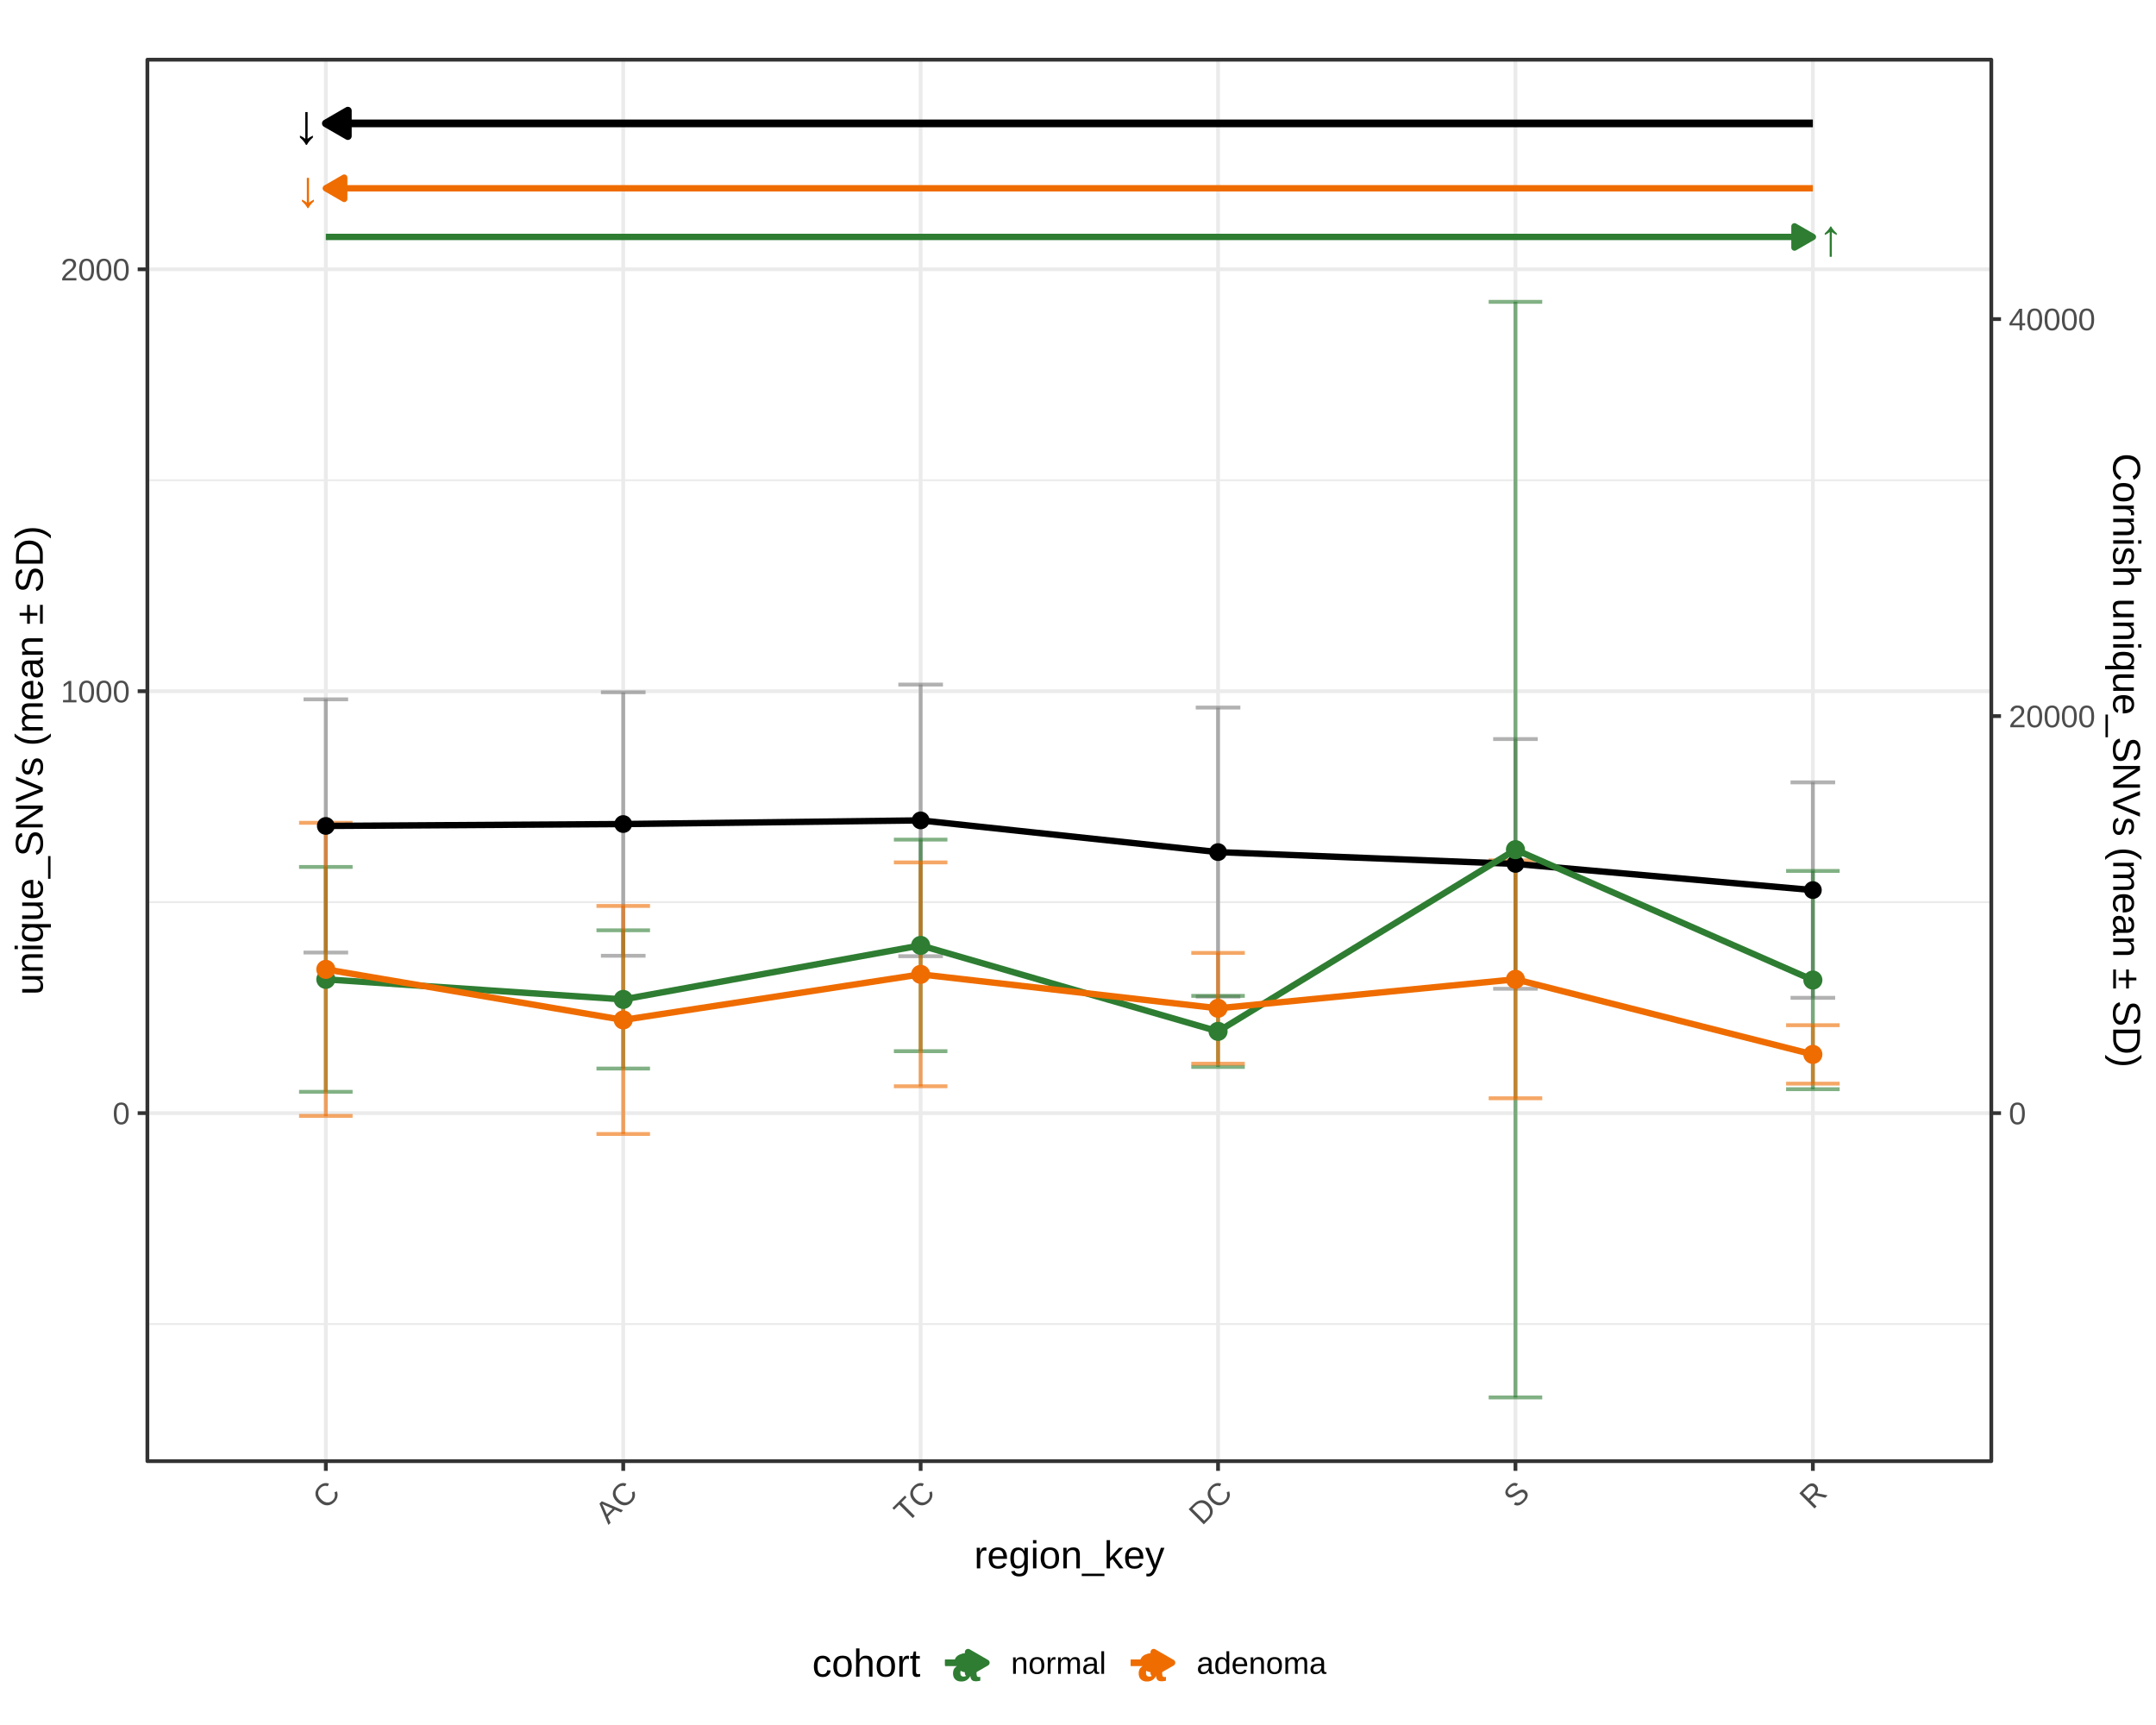
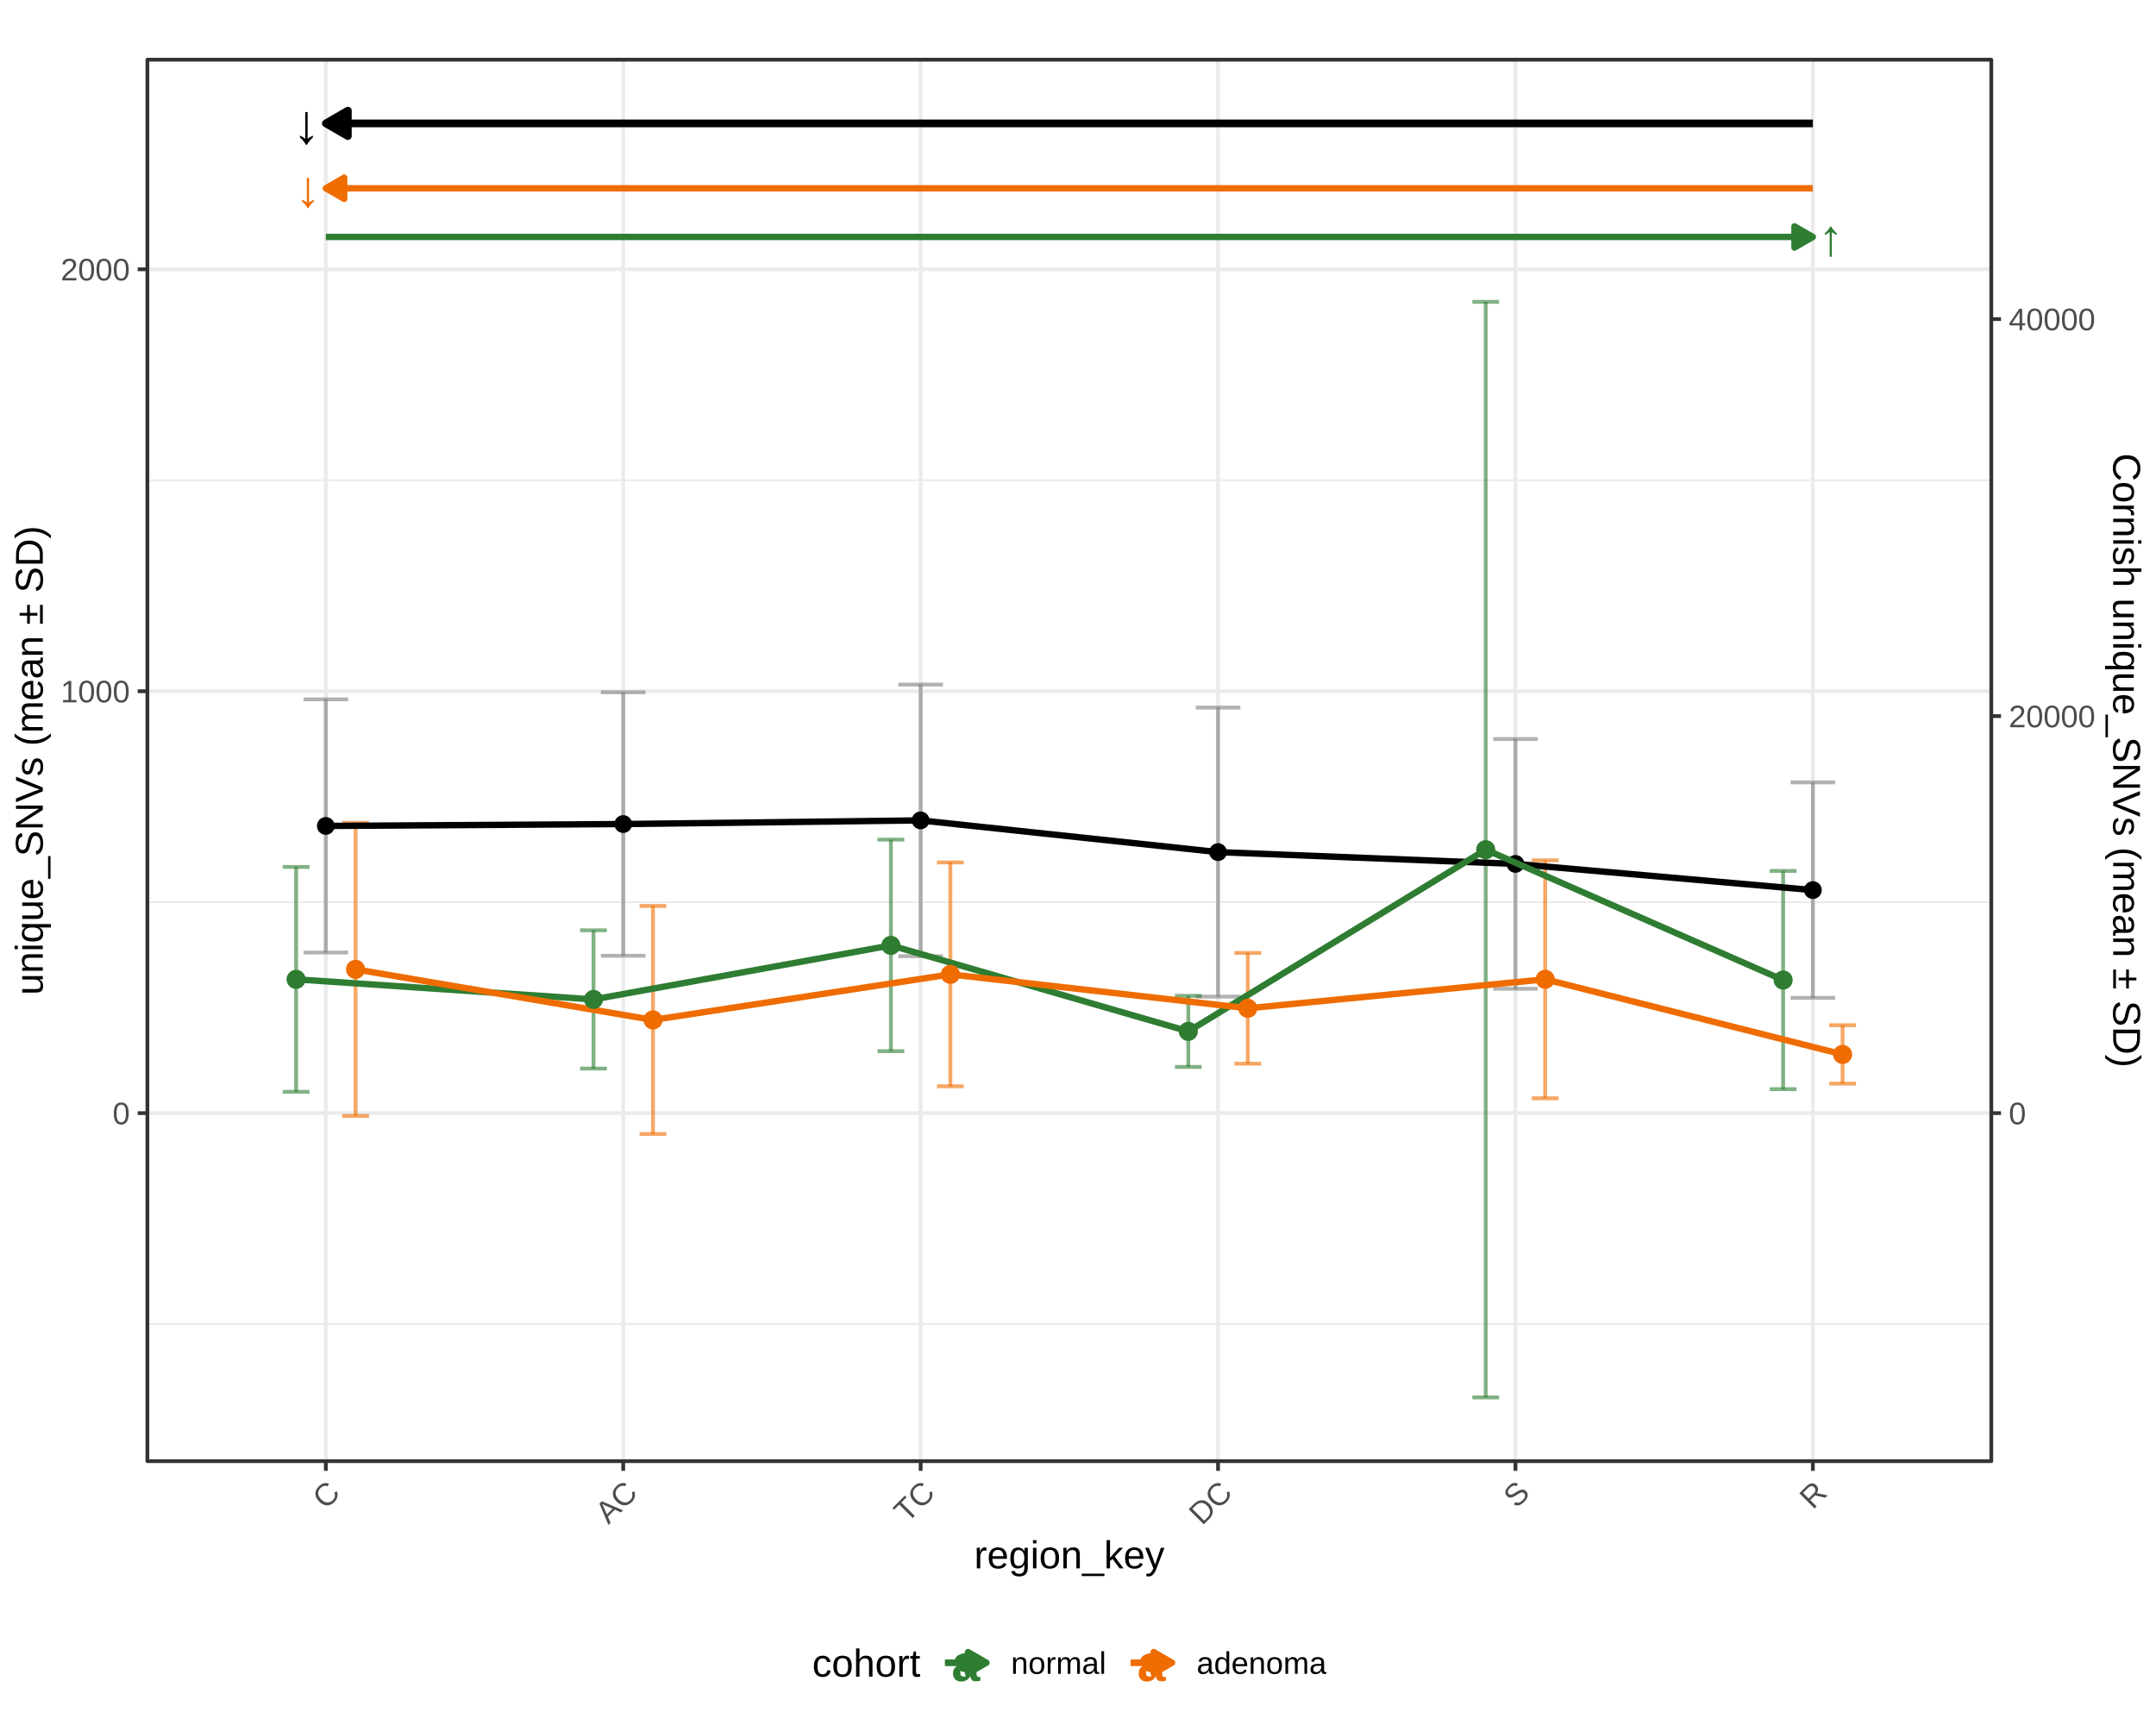
<svg xmlns="http://www.w3.org/2000/svg" width="720.00pt" height="576.00pt" viewBox="0 0 720.00 576.00">
  <g class="svglite">
    <defs>
      <style type="text/css">
    .svglite line, .svglite polyline, .svglite polygon, .svglite path, .svglite rect, .svglite circle {
      fill: none;
      stroke: #000000;
      stroke-linecap: round;
      stroke-linejoin: round;
      stroke-miterlimit: 10.00;
    }
    .svglite text {
      white-space: pre;
    }
    .svglite g.glyphgroup path {
      fill: inherit;
      stroke: none;
    }
  </style>
    </defs>
    <rect width="100%" height="100%" style="stroke: none; fill: #FFFFFF;" />
    <defs>
      <clipPath id="cpMC4wMHw3MjAuMDB8MC4wMHw1NzYuMDA=">
        <rect x="0.00" y="0.00" width="720.00" height="576.00" />
      </clipPath>
    </defs>
    <g clip-path="url(#cpMC4wMHw3MjAuMDB8MC4wMHw1NzYuMDA=)">
      <rect x="0.00" y="0.00" width="720.00" height="576.00" style="stroke-width: 1.26; stroke: #FFFFFF; fill: #FFFFFF;" />
      <rect x="49.22" y="19.93" width="615.78" height="467.97" style="stroke-width: 1.26; stroke: none; fill: #FFFFFF;" />
      <polyline points="49.22,442.13 665.00,442.13 " style="stroke-width: 0.63; stroke: #EBEBEB; stroke-linecap: butt;" />
      <polyline points="49.22,301.24 665.00,301.24 " style="stroke-width: 0.63; stroke: #EBEBEB; stroke-linecap: butt;" />
      <polyline points="49.22,160.36 665.00,160.36 " style="stroke-width: 0.63; stroke: #EBEBEB; stroke-linecap: butt;" />
      <polyline points="49.22,371.68 665.00,371.68 " style="stroke-width: 1.26; stroke: #EBEBEB; stroke-linecap: butt;" />
      <polyline points="49.22,230.80 665.00,230.80 " style="stroke-width: 1.26; stroke: #EBEBEB; stroke-linecap: butt;" />
      <polyline points="49.22,89.92 665.00,89.92 " style="stroke-width: 1.26; stroke: #EBEBEB; stroke-linecap: butt;" />
      <polyline points="108.81,487.90 108.81,19.93 " style="stroke-width: 1.26; stroke: #EBEBEB; stroke-linecap: butt;" />
      <polyline points="208.13,487.90 208.13,19.93 " style="stroke-width: 1.26; stroke: #EBEBEB; stroke-linecap: butt;" />
      <polyline points="307.45,487.90 307.45,19.93 " style="stroke-width: 1.26; stroke: #EBEBEB; stroke-linecap: butt;" />
      <polyline points="406.77,487.90 406.77,19.93 " style="stroke-width: 1.26; stroke: #EBEBEB; stroke-linecap: butt;" />
      <polyline points="506.09,487.90 506.09,19.93 " style="stroke-width: 1.26; stroke: #EBEBEB; stroke-linecap: butt;" />
      <polyline points="605.41,487.90 605.41,19.93 " style="stroke-width: 1.26; stroke: #EBEBEB; stroke-linecap: butt;" />
      <polyline points="101.36,233.52 116.26,233.52 " style="stroke-width: 1.28; stroke: #7F7F7F; stroke-opacity: 0.60; stroke-linecap: butt;" />
      <polyline points="108.81,233.52 108.81,318.07 " style="stroke-width: 1.28; stroke: #7F7F7F; stroke-opacity: 0.60; stroke-linecap: butt;" />
      <polyline points="101.36,318.07 116.26,318.07 " style="stroke-width: 1.28; stroke: #7F7F7F; stroke-opacity: 0.60; stroke-linecap: butt;" />
      <polyline points="200.68,231.17 215.58,231.17 " style="stroke-width: 1.28; stroke: #7F7F7F; stroke-opacity: 0.60; stroke-linecap: butt;" />
      <polyline points="208.13,231.17 208.13,319.14 " style="stroke-width: 1.28; stroke: #7F7F7F; stroke-opacity: 0.60; stroke-linecap: butt;" />
      <polyline points="200.68,319.14 215.58,319.14 " style="stroke-width: 1.28; stroke: #7F7F7F; stroke-opacity: 0.60; stroke-linecap: butt;" />
      <polyline points="300.00,228.58 314.90,228.58 " style="stroke-width: 1.28; stroke: #7F7F7F; stroke-opacity: 0.60; stroke-linecap: butt;" />
      <polyline points="307.45,228.58 307.45,319.29 " style="stroke-width: 1.28; stroke: #7F7F7F; stroke-opacity: 0.60; stroke-linecap: butt;" />
      <polyline points="300.00,319.29 314.90,319.29 " style="stroke-width: 1.28; stroke: #7F7F7F; stroke-opacity: 0.60; stroke-linecap: butt;" />
      <polyline points="399.32,236.27 414.22,236.27 " style="stroke-width: 1.28; stroke: #7F7F7F; stroke-opacity: 0.60; stroke-linecap: butt;" />
      <polyline points="406.77,236.27 406.77,332.78 " style="stroke-width: 1.28; stroke: #7F7F7F; stroke-opacity: 0.60; stroke-linecap: butt;" />
      <polyline points="399.32,332.78 414.22,332.78 " style="stroke-width: 1.28; stroke: #7F7F7F; stroke-opacity: 0.60; stroke-linecap: butt;" />
      <polyline points="498.64,246.79 513.54,246.79 " style="stroke-width: 1.28; stroke: #7F7F7F; stroke-opacity: 0.60; stroke-linecap: butt;" />
      <polyline points="506.09,246.79 506.09,330.16 " style="stroke-width: 1.28; stroke: #7F7F7F; stroke-opacity: 0.60; stroke-linecap: butt;" />
      <polyline points="498.64,330.16 513.54,330.16 " style="stroke-width: 1.28; stroke: #7F7F7F; stroke-opacity: 0.60; stroke-linecap: butt;" />
      <polyline points="597.96,261.24 612.86,261.24 " style="stroke-width: 1.28; stroke: #7F7F7F; stroke-opacity: 0.60; stroke-linecap: butt;" />
      <polyline points="605.41,261.24 605.41,333.19 " style="stroke-width: 1.28; stroke: #7F7F7F; stroke-opacity: 0.60; stroke-linecap: butt;" />
      <polyline points="597.96,333.19 612.86,333.19 " style="stroke-width: 1.28; stroke: #7F7F7F; stroke-opacity: 0.60; stroke-linecap: butt;" />
-       <polyline points="99.87,289.48 117.75,289.48 " style="stroke-width: 1.28; stroke: #2E7D32; stroke-opacity: 0.60; stroke-linecap: butt;" />
-       <polyline points="108.81,289.48 108.81,364.57 " style="stroke-width: 1.28; stroke: #2E7D32; stroke-opacity: 0.60; stroke-linecap: butt;" />
-       <polyline points="99.87,364.57 117.75,364.57 " style="stroke-width: 1.28; stroke: #2E7D32; stroke-opacity: 0.60; stroke-linecap: butt;" />
-       <polyline points="99.87,274.74 117.75,274.74 " style="stroke-width: 1.28; stroke: #EF6C00; stroke-opacity: 0.60; stroke-linecap: butt;" />
-       <polyline points="108.81,274.74 108.81,372.63 " style="stroke-width: 1.28; stroke: #EF6C00; stroke-opacity: 0.60; stroke-linecap: butt;" />
-       <polyline points="99.87,372.63 117.75,372.63 " style="stroke-width: 1.28; stroke: #EF6C00; stroke-opacity: 0.60; stroke-linecap: butt;" />
-       <polyline points="199.19,310.64 217.07,310.64 " style="stroke-width: 1.28; stroke: #2E7D32; stroke-opacity: 0.60; stroke-linecap: butt;" />
-       <polyline points="208.13,310.64 208.13,356.81 " style="stroke-width: 1.28; stroke: #2E7D32; stroke-opacity: 0.60; stroke-linecap: butt;" />
-       <polyline points="199.19,356.81 217.07,356.81 " style="stroke-width: 1.28; stroke: #2E7D32; stroke-opacity: 0.60; stroke-linecap: butt;" />
-       <polyline points="199.19,302.50 217.07,302.50 " style="stroke-width: 1.28; stroke: #EF6C00; stroke-opacity: 0.60; stroke-linecap: butt;" />
-       <polyline points="208.13,302.50 208.13,378.65 " style="stroke-width: 1.28; stroke: #EF6C00; stroke-opacity: 0.60; stroke-linecap: butt;" />
-       <polyline points="199.19,378.65 217.07,378.65 " style="stroke-width: 1.28; stroke: #EF6C00; stroke-opacity: 0.60; stroke-linecap: butt;" />
-       <polyline points="298.51,280.36 316.39,280.36 " style="stroke-width: 1.28; stroke: #2E7D32; stroke-opacity: 0.60; stroke-linecap: butt;" />
-       <polyline points="307.45,280.36 307.45,351.00 " style="stroke-width: 1.28; stroke: #2E7D32; stroke-opacity: 0.60; stroke-linecap: butt;" />
-       <polyline points="298.51,351.00 316.39,351.00 " style="stroke-width: 1.28; stroke: #2E7D32; stroke-opacity: 0.60; stroke-linecap: butt;" />
-       <polyline points="298.51,287.97 316.39,287.97 " style="stroke-width: 1.28; stroke: #EF6C00; stroke-opacity: 0.60; stroke-linecap: butt;" />
-       <polyline points="307.45,287.97 307.45,362.72 " style="stroke-width: 1.28; stroke: #EF6C00; stroke-opacity: 0.60; stroke-linecap: butt;" />
-       <polyline points="298.51,362.72 316.39,362.72 " style="stroke-width: 1.28; stroke: #EF6C00; stroke-opacity: 0.60; stroke-linecap: butt;" />
-       <polyline points="397.83,332.53 415.71,332.53 " style="stroke-width: 1.28; stroke: #2E7D32; stroke-opacity: 0.60; stroke-linecap: butt;" />
-       <polyline points="406.77,332.53 406.77,356.26 " style="stroke-width: 1.28; stroke: #2E7D32; stroke-opacity: 0.60; stroke-linecap: butt;" />
-       <polyline points="397.83,356.26 415.71,356.26 " style="stroke-width: 1.28; stroke: #2E7D32; stroke-opacity: 0.60; stroke-linecap: butt;" />
-       <polyline points="397.83,318.19 415.71,318.19 " style="stroke-width: 1.28; stroke: #EF6C00; stroke-opacity: 0.60; stroke-linecap: butt;" />
-       <polyline points="406.77,318.19 406.77,355.18 " style="stroke-width: 1.28; stroke: #EF6C00; stroke-opacity: 0.60; stroke-linecap: butt;" />
-       <polyline points="397.83,355.18 415.71,355.18 " style="stroke-width: 1.28; stroke: #EF6C00; stroke-opacity: 0.60; stroke-linecap: butt;" />
-       <polyline points="497.15,100.79 515.03,100.79 " style="stroke-width: 1.28; stroke: #2E7D32; stroke-opacity: 0.60; stroke-linecap: butt;" />
-       <polyline points="506.09,100.79 506.09,466.63 " style="stroke-width: 1.28; stroke: #2E7D32; stroke-opacity: 0.60; stroke-linecap: butt;" />
-       <polyline points="497.15,466.63 515.03,466.63 " style="stroke-width: 1.28; stroke: #2E7D32; stroke-opacity: 0.60; stroke-linecap: butt;" />
-       <polyline points="497.15,287.27 515.03,287.27 " style="stroke-width: 1.28; stroke: #EF6C00; stroke-opacity: 0.60; stroke-linecap: butt;" />
-       <polyline points="506.09,287.27 506.09,366.73 " style="stroke-width: 1.28; stroke: #EF6C00; stroke-opacity: 0.60; stroke-linecap: butt;" />
-       <polyline points="497.15,366.73 515.03,366.73 " style="stroke-width: 1.28; stroke: #EF6C00; stroke-opacity: 0.60; stroke-linecap: butt;" />
-       <polyline points="596.47,290.81 614.35,290.81 " style="stroke-width: 1.28; stroke: #2E7D32; stroke-opacity: 0.60; stroke-linecap: butt;" />
-       <polyline points="605.41,290.81 605.41,363.70 " style="stroke-width: 1.28; stroke: #2E7D32; stroke-opacity: 0.60; stroke-linecap: butt;" />
-       <polyline points="596.47,363.70 614.35,363.70 " style="stroke-width: 1.28; stroke: #2E7D32; stroke-opacity: 0.60; stroke-linecap: butt;" />
-       <polyline points="596.47,342.33 614.35,342.33 " style="stroke-width: 1.28; stroke: #EF6C00; stroke-opacity: 0.60; stroke-linecap: butt;" />
-       <polyline points="605.41,342.33 605.41,361.84 " style="stroke-width: 1.28; stroke: #EF6C00; stroke-opacity: 0.60; stroke-linecap: butt;" />
-       <polyline points="596.47,361.84 614.35,361.84 " style="stroke-width: 1.28; stroke: #EF6C00; stroke-opacity: 0.60; stroke-linecap: butt;" />
+       <polyline points="94.41,289.48 103.35,289.48 " style="stroke-width: 1.28; stroke: #2E7D32; stroke-opacity: 0.60; stroke-linecap: butt;" />
+       <polyline points="98.88,289.48 98.88,364.57 " style="stroke-width: 1.28; stroke: #2E7D32; stroke-opacity: 0.60; stroke-linecap: butt;" />
+       <polyline points="94.41,364.57 103.35,364.57 " style="stroke-width: 1.28; stroke: #2E7D32; stroke-opacity: 0.60; stroke-linecap: butt;" />
+       <polyline points="114.27,274.74 123.21,274.74 " style="stroke-width: 1.28; stroke: #EF6C00; stroke-opacity: 0.60; stroke-linecap: butt;" />
+       <polyline points="118.74,274.74 118.74,372.63 " style="stroke-width: 1.28; stroke: #EF6C00; stroke-opacity: 0.60; stroke-linecap: butt;" />
+       <polyline points="114.27,372.63 123.21,372.63 " style="stroke-width: 1.28; stroke: #EF6C00; stroke-opacity: 0.60; stroke-linecap: butt;" />
+       <polyline points="193.73,310.64 202.67,310.64 " style="stroke-width: 1.28; stroke: #2E7D32; stroke-opacity: 0.60; stroke-linecap: butt;" />
+       <polyline points="198.20,310.64 198.20,356.81 " style="stroke-width: 1.28; stroke: #2E7D32; stroke-opacity: 0.60; stroke-linecap: butt;" />
+       <polyline points="193.73,356.81 202.67,356.81 " style="stroke-width: 1.28; stroke: #2E7D32; stroke-opacity: 0.60; stroke-linecap: butt;" />
+       <polyline points="213.59,302.50 222.53,302.50 " style="stroke-width: 1.28; stroke: #EF6C00; stroke-opacity: 0.60; stroke-linecap: butt;" />
+       <polyline points="218.06,302.50 218.06,378.65 " style="stroke-width: 1.28; stroke: #EF6C00; stroke-opacity: 0.60; stroke-linecap: butt;" />
+       <polyline points="213.59,378.65 222.53,378.65 " style="stroke-width: 1.28; stroke: #EF6C00; stroke-opacity: 0.60; stroke-linecap: butt;" />
+       <polyline points="293.05,280.36 301.99,280.36 " style="stroke-width: 1.28; stroke: #2E7D32; stroke-opacity: 0.60; stroke-linecap: butt;" />
+       <polyline points="297.52,280.36 297.52,351.00 " style="stroke-width: 1.28; stroke: #2E7D32; stroke-opacity: 0.60; stroke-linecap: butt;" />
+       <polyline points="293.05,351.00 301.99,351.00 " style="stroke-width: 1.28; stroke: #2E7D32; stroke-opacity: 0.60; stroke-linecap: butt;" />
+       <polyline points="312.91,287.97 321.85,287.97 " style="stroke-width: 1.28; stroke: #EF6C00; stroke-opacity: 0.60; stroke-linecap: butt;" />
+       <polyline points="317.38,287.97 317.38,362.72 " style="stroke-width: 1.28; stroke: #EF6C00; stroke-opacity: 0.60; stroke-linecap: butt;" />
+       <polyline points="312.91,362.72 321.85,362.72 " style="stroke-width: 1.28; stroke: #EF6C00; stroke-opacity: 0.60; stroke-linecap: butt;" />
+       <polyline points="392.37,332.53 401.31,332.53 " style="stroke-width: 1.28; stroke: #2E7D32; stroke-opacity: 0.60; stroke-linecap: butt;" />
+       <polyline points="396.84,332.53 396.84,356.26 " style="stroke-width: 1.28; stroke: #2E7D32; stroke-opacity: 0.60; stroke-linecap: butt;" />
+       <polyline points="392.37,356.26 401.31,356.26 " style="stroke-width: 1.28; stroke: #2E7D32; stroke-opacity: 0.60; stroke-linecap: butt;" />
+       <polyline points="412.23,318.19 421.17,318.19 " style="stroke-width: 1.28; stroke: #EF6C00; stroke-opacity: 0.60; stroke-linecap: butt;" />
+       <polyline points="416.70,318.19 416.70,355.18 " style="stroke-width: 1.28; stroke: #EF6C00; stroke-opacity: 0.60; stroke-linecap: butt;" />
+       <polyline points="412.23,355.18 421.17,355.18 " style="stroke-width: 1.28; stroke: #EF6C00; stroke-opacity: 0.60; stroke-linecap: butt;" />
+       <polyline points="491.69,100.79 500.63,100.79 " style="stroke-width: 1.28; stroke: #2E7D32; stroke-opacity: 0.60; stroke-linecap: butt;" />
+       <polyline points="496.16,100.79 496.16,466.63 " style="stroke-width: 1.28; stroke: #2E7D32; stroke-opacity: 0.60; stroke-linecap: butt;" />
+       <polyline points="491.69,466.63 500.63,466.63 " style="stroke-width: 1.28; stroke: #2E7D32; stroke-opacity: 0.60; stroke-linecap: butt;" />
+       <polyline points="511.55,287.27 520.49,287.27 " style="stroke-width: 1.28; stroke: #EF6C00; stroke-opacity: 0.60; stroke-linecap: butt;" />
+       <polyline points="516.02,287.27 516.02,366.73 " style="stroke-width: 1.28; stroke: #EF6C00; stroke-opacity: 0.60; stroke-linecap: butt;" />
+       <polyline points="511.55,366.73 520.49,366.73 " style="stroke-width: 1.28; stroke: #EF6C00; stroke-opacity: 0.60; stroke-linecap: butt;" />
+       <polyline points="591.01,290.81 599.95,290.81 " style="stroke-width: 1.28; stroke: #2E7D32; stroke-opacity: 0.60; stroke-linecap: butt;" />
+       <polyline points="595.48,290.81 595.48,363.70 " style="stroke-width: 1.28; stroke: #2E7D32; stroke-opacity: 0.60; stroke-linecap: butt;" />
+       <polyline points="591.01,363.70 599.95,363.70 " style="stroke-width: 1.28; stroke: #2E7D32; stroke-opacity: 0.60; stroke-linecap: butt;" />
+       <polyline points="610.87,342.33 619.81,342.33 " style="stroke-width: 1.28; stroke: #EF6C00; stroke-opacity: 0.60; stroke-linecap: butt;" />
+       <polyline points="615.34,342.33 615.34,361.84 " style="stroke-width: 1.28; stroke: #EF6C00; stroke-opacity: 0.60; stroke-linecap: butt;" />
+       <polyline points="610.87,361.84 619.81,361.84 " style="stroke-width: 1.28; stroke: #EF6C00; stroke-opacity: 0.60; stroke-linecap: butt;" />
      <polyline points="108.81,275.79 208.13,275.16 307.45,273.94 406.77,284.53 506.09,288.47 605.41,297.21 " style="stroke-width: 2.13; stroke-linecap: butt;" />
      <circle cx="108.81" cy="275.79" r="2.55" style="stroke-width: 0.84; fill: #000000;" />
      <circle cx="208.13" cy="275.16" r="2.55" style="stroke-width: 0.84; fill: #000000;" />
      <circle cx="307.45" cy="273.94" r="2.55" style="stroke-width: 0.84; fill: #000000;" />
      <circle cx="406.77" cy="284.53" r="2.55" style="stroke-width: 0.84; fill: #000000;" />
      <circle cx="506.09" cy="288.47" r="2.55" style="stroke-width: 0.84; fill: #000000;" />
      <circle cx="605.41" cy="297.21" r="2.55" style="stroke-width: 0.84; fill: #000000;" />
-       <polyline points="108.81,327.02 208.13,333.72 307.45,315.68 406.77,344.39 506.09,283.71 605.41,327.25 " style="stroke-width: 2.13; stroke: #2E7D32; stroke-linecap: butt;" />
-       <polyline points="108.81,323.68 208.13,340.57 307.45,325.35 406.77,336.68 506.09,327.00 605.41,352.09 " style="stroke-width: 2.13; stroke: #EF6C00; stroke-linecap: butt;" />
-       <circle cx="108.81" cy="327.02" r="2.77" style="stroke-width: 0.84; stroke: #2E7D32; fill: #2E7D32;" />
-       <circle cx="108.81" cy="323.68" r="2.77" style="stroke-width: 0.84; stroke: #EF6C00; fill: #EF6C00;" />
-       <circle cx="208.13" cy="333.72" r="2.77" style="stroke-width: 0.84; stroke: #2E7D32; fill: #2E7D32;" />
-       <circle cx="208.13" cy="340.57" r="2.77" style="stroke-width: 0.84; stroke: #EF6C00; fill: #EF6C00;" />
-       <circle cx="307.45" cy="315.68" r="2.77" style="stroke-width: 0.84; stroke: #2E7D32; fill: #2E7D32;" />
-       <circle cx="307.45" cy="325.35" r="2.77" style="stroke-width: 0.84; stroke: #EF6C00; fill: #EF6C00;" />
-       <circle cx="406.77" cy="344.39" r="2.77" style="stroke-width: 0.84; stroke: #2E7D32; fill: #2E7D32;" />
-       <circle cx="406.77" cy="336.68" r="2.77" style="stroke-width: 0.84; stroke: #EF6C00; fill: #EF6C00;" />
-       <circle cx="506.09" cy="283.71" r="2.77" style="stroke-width: 0.84; stroke: #2E7D32; fill: #2E7D32;" />
-       <circle cx="506.09" cy="327.00" r="2.77" style="stroke-width: 0.84; stroke: #EF6C00; fill: #EF6C00;" />
-       <circle cx="605.41" cy="327.25" r="2.77" style="stroke-width: 0.84; stroke: #2E7D32; fill: #2E7D32;" />
-       <circle cx="605.41" cy="352.09" r="2.77" style="stroke-width: 0.84; stroke: #EF6C00; fill: #EF6C00;" />
+       <polyline points="98.88,327.02 198.20,333.72 297.52,315.68 396.84,344.39 496.16,283.71 595.48,327.25 " style="stroke-width: 2.13; stroke: #2E7D32; stroke-linecap: butt;" />
+       <polyline points="118.74,323.68 218.06,340.57 317.38,325.35 416.70,336.68 516.02,327.00 615.34,352.09 " style="stroke-width: 2.13; stroke: #EF6C00; stroke-linecap: butt;" />
+       <circle cx="98.88" cy="327.02" r="2.77" style="stroke-width: 0.84; stroke: #2E7D32; fill: #2E7D32;" />
+       <circle cx="118.74" cy="323.68" r="2.77" style="stroke-width: 0.84; stroke: #EF6C00; fill: #EF6C00;" />
+       <circle cx="198.20" cy="333.72" r="2.77" style="stroke-width: 0.84; stroke: #2E7D32; fill: #2E7D32;" />
+       <circle cx="218.06" cy="340.57" r="2.77" style="stroke-width: 0.84; stroke: #EF6C00; fill: #EF6C00;" />
+       <circle cx="297.52" cy="315.68" r="2.77" style="stroke-width: 0.84; stroke: #2E7D32; fill: #2E7D32;" />
+       <circle cx="317.38" cy="325.35" r="2.77" style="stroke-width: 0.84; stroke: #EF6C00; fill: #EF6C00;" />
+       <circle cx="396.84" cy="344.39" r="2.77" style="stroke-width: 0.84; stroke: #2E7D32; fill: #2E7D32;" />
+       <circle cx="416.70" cy="336.68" r="2.77" style="stroke-width: 0.84; stroke: #EF6C00; fill: #EF6C00;" />
+       <circle cx="496.16" cy="283.71" r="2.77" style="stroke-width: 0.84; stroke: #2E7D32; fill: #2E7D32;" />
+       <circle cx="516.02" cy="327.00" r="2.77" style="stroke-width: 0.84; stroke: #EF6C00; fill: #EF6C00;" />
+       <circle cx="595.48" cy="327.25" r="2.77" style="stroke-width: 0.84; stroke: #2E7D32; fill: #2E7D32;" />
+       <circle cx="615.34" cy="352.09" r="2.77" style="stroke-width: 0.84; stroke: #EF6C00; fill: #EF6C00;" />
      <line x1="108.81" y1="79.12" x2="605.41" y2="79.12" style="stroke-width: 2.13; stroke: #2E7D32; stroke-linecap: butt;" />
      <polygon points="599.27,82.66 605.41,79.12 599.27,75.58 " style="stroke-width: 2.13; stroke: #2E7D32; stroke-linecap: butt; fill: #2E7D32;" />
      <line x1="605.41" y1="62.87" x2="108.81" y2="62.87" style="stroke-width: 2.13; stroke: #EF6C00; stroke-linecap: butt;" />
      <polygon points="114.95,59.32 108.81,62.87 114.95,66.41 " style="stroke-width: 2.13; stroke: #EF6C00; stroke-linecap: butt; fill: #EF6C00;" />
      <text x="607.12" y="85.23" style="font-size: 17.07px; font-weight: bold;fill: #2E7D32; font-family: &quot;Arial&quot;;" textLength="8.53px" lengthAdjust="spacingAndGlyphs">↑</text>
      <text x="107.10" y="68.98" text-anchor="end" style="font-size: 17.07px; font-weight: bold;fill: #EF6C00; font-family: &quot;Arial&quot;;" textLength="8.53px" lengthAdjust="spacingAndGlyphs">↓</text>
      <line x1="605.41" y1="41.20" x2="108.81" y2="41.20" style="stroke-width: 2.56; stroke-linecap: butt;" />
      <polygon points="116.17,36.94 108.81,41.20 116.17,45.45 " style="stroke-width: 2.56; stroke-linecap: butt; fill: #000000;" />
      <text x="106.96" y="47.81" text-anchor="end" style="font-size: 18.49px; font-weight: bold; font-family: &quot;Arial&quot;;" textLength="9.25px" lengthAdjust="spacingAndGlyphs">↓</text>
      <rect x="49.22" y="19.93" width="615.78" height="467.97" style="stroke-width: 1.26; stroke: #333333;" />
      <text x="43.39" y="375.40" text-anchor="end" style="font-size: 10.40px;fill: #4D4D4D; font-family: &quot;Arial&quot;;" textLength="5.78px" lengthAdjust="spacingAndGlyphs">0</text>
      <text x="43.39" y="234.52" text-anchor="end" style="font-size: 10.40px;fill: #4D4D4D; font-family: &quot;Arial&quot;;" textLength="23.12px" lengthAdjust="spacingAndGlyphs">1000</text>
      <text x="43.39" y="93.64" text-anchor="end" style="font-size: 10.40px;fill: #4D4D4D; font-family: &quot;Arial&quot;;" textLength="23.12px" lengthAdjust="spacingAndGlyphs">2000</text>
      <polyline points="45.98,371.68 49.22,371.68 " style="stroke-width: 1.26; stroke: #333333; stroke-linecap: butt;" />
      <polyline points="45.98,230.80 49.22,230.80 " style="stroke-width: 1.26; stroke: #333333; stroke-linecap: butt;" />
      <polyline points="45.98,89.92 49.22,89.92 " style="stroke-width: 1.26; stroke: #333333; stroke-linecap: butt;" />
      <polyline points="668.24,371.68 665.00,371.68 " style="stroke-width: 1.26; stroke: #333333; stroke-linecap: butt;" />
      <polyline points="668.24,239.12 665.00,239.12 " style="stroke-width: 1.26; stroke: #333333; stroke-linecap: butt;" />
      <polyline points="668.24,106.55 665.00,106.55 " style="stroke-width: 1.26; stroke: #333333; stroke-linecap: butt;" />
      <text x="670.83" y="375.40" style="font-size: 10.40px;fill: #4D4D4D; font-family: &quot;Arial&quot;;" textLength="5.78px" lengthAdjust="spacingAndGlyphs">0</text>
      <text x="670.83" y="242.84" style="font-size: 10.40px;fill: #4D4D4D; font-family: &quot;Arial&quot;;" textLength="28.91px" lengthAdjust="spacingAndGlyphs">20000</text>
      <text x="670.83" y="110.27" style="font-size: 10.40px;fill: #4D4D4D; font-family: &quot;Arial&quot;;" textLength="28.91px" lengthAdjust="spacingAndGlyphs">40000</text>
      <polyline points="108.81,491.14 108.81,487.90 " style="stroke-width: 1.26; stroke: #333333; stroke-linecap: butt;" />
      <polyline points="208.13,491.14 208.13,487.90 " style="stroke-width: 1.26; stroke: #333333; stroke-linecap: butt;" />
      <polyline points="307.45,491.14 307.45,487.90 " style="stroke-width: 1.26; stroke: #333333; stroke-linecap: butt;" />
      <polyline points="406.77,491.14 406.77,487.90 " style="stroke-width: 1.26; stroke: #333333; stroke-linecap: butt;" />
      <polyline points="506.09,491.14 506.09,487.90 " style="stroke-width: 1.26; stroke: #333333; stroke-linecap: butt;" />
      <polyline points="605.41,491.14 605.41,487.90 " style="stroke-width: 1.26; stroke: #333333; stroke-linecap: butt;" />
      <text transform="translate(114.07,498.99) rotate(-45)" text-anchor="end" style="font-size: 10.40px;fill: #4D4D4D; font-family: &quot;Arial&quot;;" textLength="7.50px" lengthAdjust="spacingAndGlyphs">C</text>
      <text transform="translate(213.39,498.99) rotate(-45)" text-anchor="end" style="font-size: 10.40px;fill: #4D4D4D; font-family: &quot;Arial&quot;;" textLength="14.44px" lengthAdjust="spacingAndGlyphs">AC</text>
      <text transform="translate(312.71,498.99) rotate(-45)" text-anchor="end" style="font-size: 10.40px;fill: #4D4D4D; font-family: &quot;Arial&quot;;" textLength="13.84px" lengthAdjust="spacingAndGlyphs">TC</text>
      <text transform="translate(412.03,498.99) rotate(-45)" text-anchor="end" style="font-size: 10.40px;fill: #4D4D4D; font-family: &quot;Arial&quot;;" textLength="15.00px" lengthAdjust="spacingAndGlyphs">DC</text>
      <text transform="translate(511.35,498.99) rotate(-45)" text-anchor="end" style="font-size: 10.40px;fill: #4D4D4D; font-family: &quot;Arial&quot;;" textLength="6.94px" lengthAdjust="spacingAndGlyphs">S</text>
      <text transform="translate(610.67,498.99) rotate(-45)" text-anchor="end" style="font-size: 10.40px;fill: #4D4D4D; font-family: &quot;Arial&quot;;" textLength="7.50px" lengthAdjust="spacingAndGlyphs">R</text>
      <text x="357.11" y="523.69" text-anchor="middle" style="font-size: 13.00px; font-family: &quot;Arial&quot;;" textLength="63.62px" lengthAdjust="spacingAndGlyphs">region_key</text>
      <text transform="translate(14.29,253.91) rotate(-90)" text-anchor="middle" style="font-size: 13.00px; font-family: &quot;Arial&quot;;" textLength="156.75px" lengthAdjust="spacingAndGlyphs">unique_SNVs (mean ± SD)</text>
      <text transform="translate(705.71,253.91) rotate(90)" text-anchor="middle" style="font-size: 13.00px; font-family: &quot;Arial&quot;;" textLength="205.17px" lengthAdjust="spacingAndGlyphs">Cornish unique_SNVs (mean ± SD)</text>
      <rect x="264.78" y="539.38" width="184.66" height="31.64" style="stroke-width: 1.26; stroke: none; fill: #FFFFFF;" />
      <text x="271.25" y="559.85" style="font-size: 13.00px; font-family: &quot;Arial&quot;;" textLength="36.14px" lengthAdjust="spacingAndGlyphs">cohort</text>
      <rect x="313.87" y="545.85" width="17.28" height="18.69" style="stroke-width: 1.26; stroke: none; fill: #FFFFFF;" />
      <line x1="315.60" y1="555.20" x2="329.42" y2="555.20" style="stroke-width: 1.28; stroke: #2E7D32; stroke-opacity: 0.60; stroke-linecap: butt;" />
      <line x1="315.60" y1="555.20" x2="329.42" y2="555.20" style="stroke-width: 2.13; stroke: #2E7D32; stroke-linecap: butt;" />
      <circle cx="322.51" cy="555.20" r="2.77" style="stroke-width: 0.84; stroke: #2E7D32; fill: #2E7D32;" />
      <line x1="315.60" y1="555.20" x2="329.42" y2="555.20" style="stroke-width: 2.13; stroke: #2E7D32; stroke-linecap: butt;" />
      <polygon points="323.28,558.74 329.42,555.20 323.28,551.65 " style="stroke-width: 2.13; stroke: #2E7D32; stroke-linecap: butt; fill: #2E7D32;" />
      <text x="322.51" y="561.31" text-anchor="middle" style="font-size: 17.07px; font-weight: bold;fill: #2E7D32; font-family: &quot;Arial&quot;;" textLength="9.48px" lengthAdjust="spacingAndGlyphs">a</text>
      <rect x="375.87" y="545.85" width="17.28" height="18.69" style="stroke-width: 1.26; stroke: none; fill: #FFFFFF;" />
      <line x1="377.59" y1="555.20" x2="391.42" y2="555.20" style="stroke-width: 1.28; stroke: #EF6C00; stroke-opacity: 0.60; stroke-linecap: butt;" />
      <line x1="377.59" y1="555.20" x2="391.42" y2="555.20" style="stroke-width: 2.13; stroke: #EF6C00; stroke-linecap: butt;" />
      <circle cx="384.51" cy="555.20" r="2.77" style="stroke-width: 0.84; stroke: #EF6C00; fill: #EF6C00;" />
      <line x1="377.59" y1="555.20" x2="391.42" y2="555.20" style="stroke-width: 2.13; stroke: #EF6C00; stroke-linecap: butt;" />
      <polygon points="385.28,558.74 391.42,555.20 385.28,551.65 " style="stroke-width: 2.13; stroke: #EF6C00; stroke-linecap: butt; fill: #EF6C00;" />
      <text x="384.51" y="561.31" text-anchor="middle" style="font-size: 17.07px; font-weight: bold;fill: #EF6C00; font-family: &quot;Arial&quot;;" textLength="9.48px" lengthAdjust="spacingAndGlyphs">a</text>
      <text x="337.62" y="558.92" style="font-size: 10.40px; font-family: &quot;Arial&quot;;" textLength="31.77px" lengthAdjust="spacingAndGlyphs">normal</text>
      <text x="399.62" y="558.92" style="font-size: 10.40px; font-family: &quot;Arial&quot;;" textLength="43.34px" lengthAdjust="spacingAndGlyphs">adenoma</text>
    </g>
  </g>
</svg>
